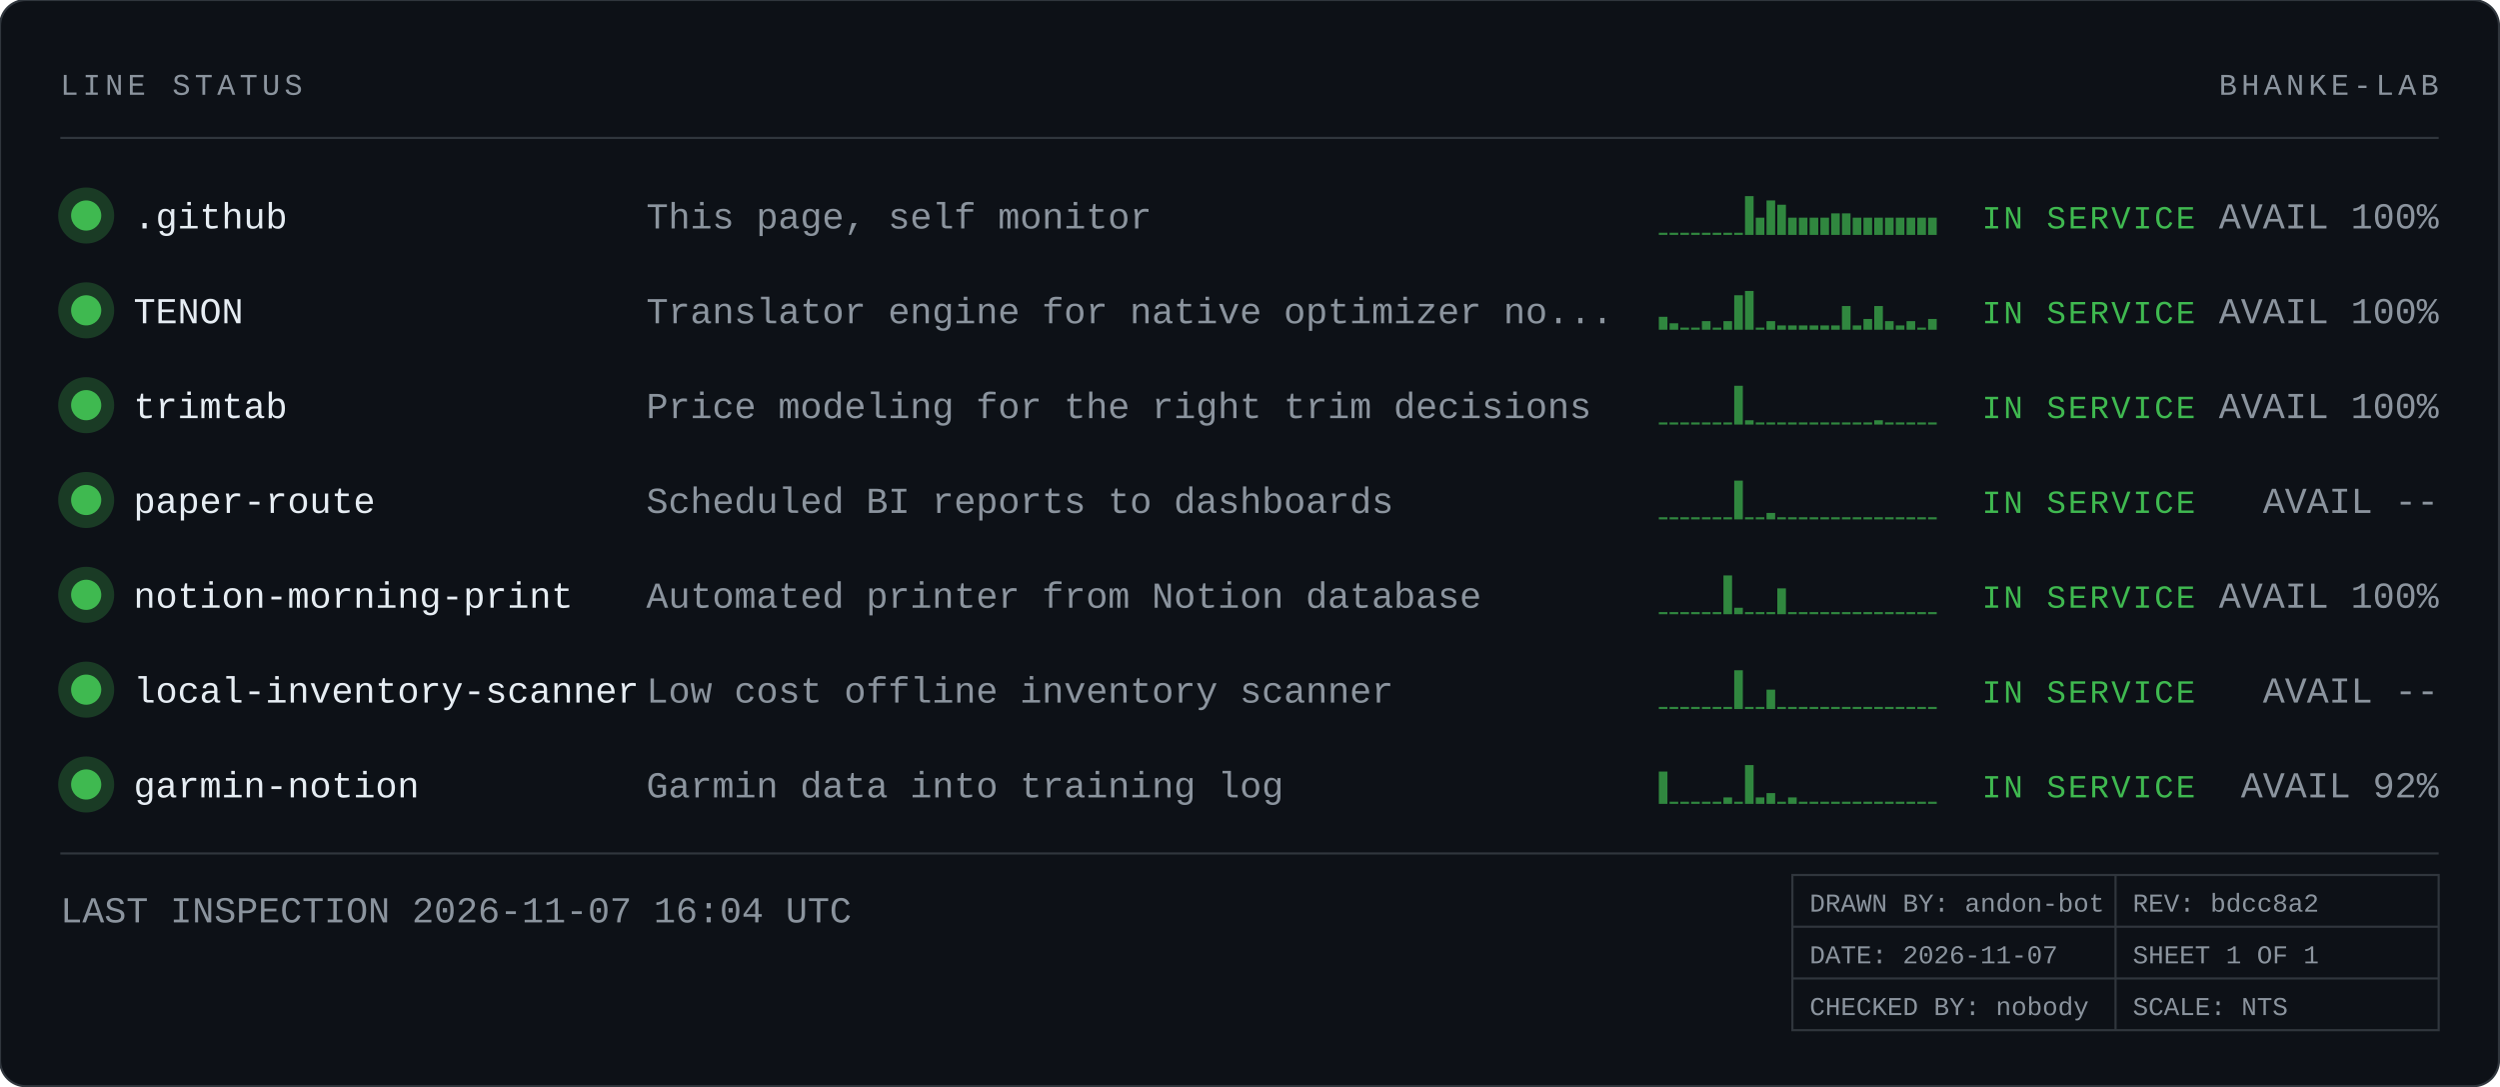
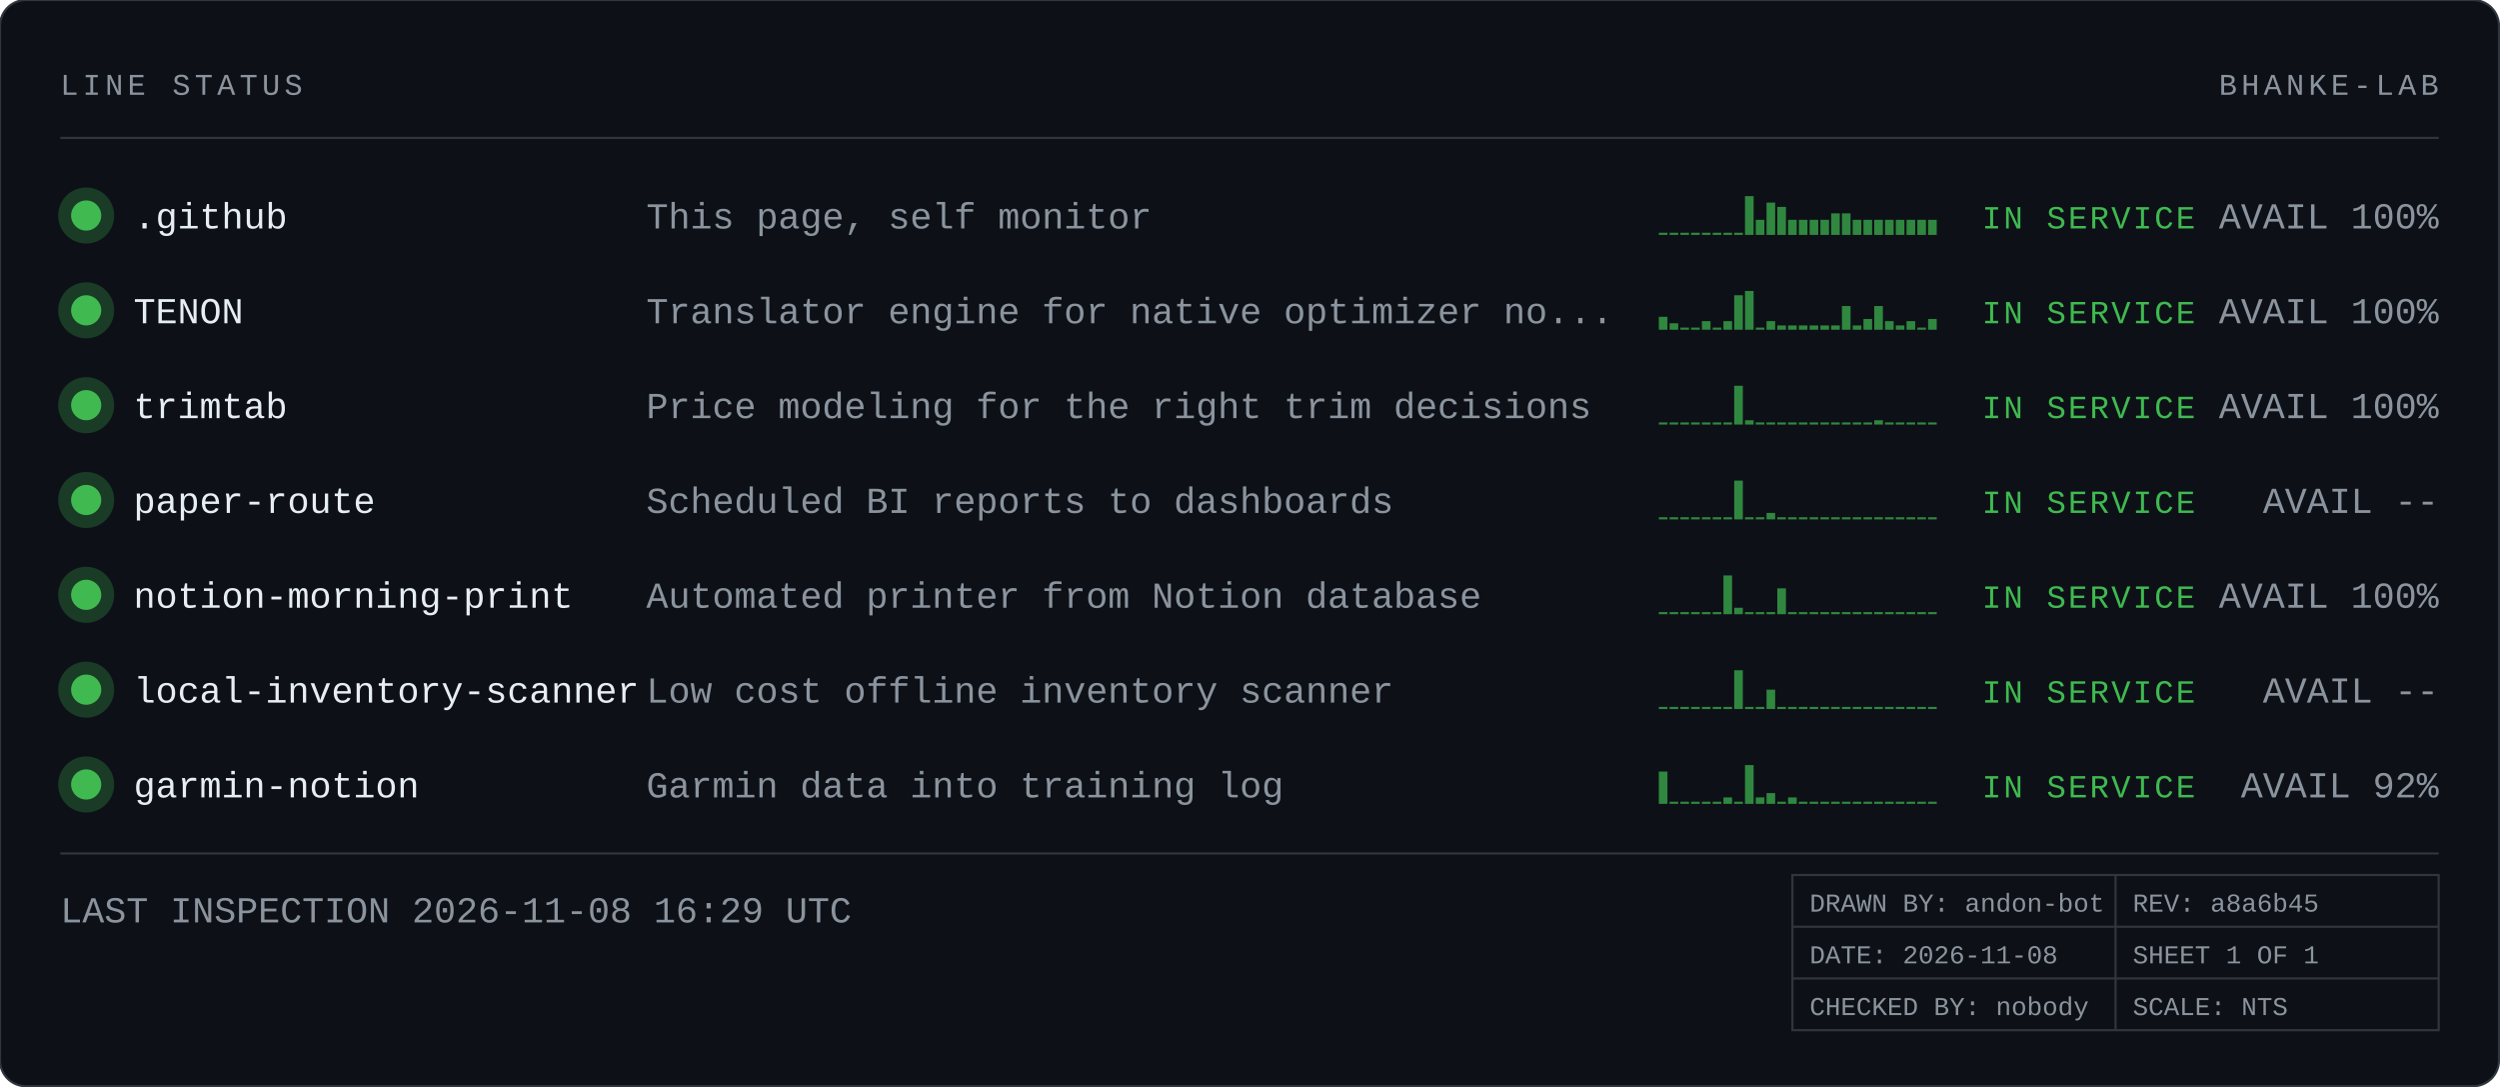
<svg xmlns="http://www.w3.org/2000/svg" width="1160" height="504" viewBox="0 0 1160 504" role="img" aria-label="Andon board">
  <style>
text { font-family: Consolas, 'Courier New', monospace; font-size: 17px; }
.hd { fill: #8b949e; font-size: 14px; letter-spacing: 2px; }
.name { fill: #e6edf3; }
.dim { fill: #8b949e; }
.st { font-size: 15px; letter-spacing: 1px; }
.tb { fill: #8b949e; font-size: 12px; }
</style>
  <rect x="0" y="0" width="1160" height="504" rx="12" fill="#0d1117" stroke="#30363d" />
  <text x="28" y="44" class="hd">LINE STATUS</text>
  <text x="1132" y="44" class="hd" text-anchor="end">BHANKE-LAB</text>
  <line x1="28" y1="64" x2="1132" y2="64" stroke="#30363d" />
  <circle cx="40" cy="100" r="13" fill="#3fb950" opacity="0.25" />
  <circle cx="40" cy="100" r="7" fill="#3fb950" />
  <text x="62" y="106" class="name">.github</text>
  <text x="300" y="106" class="dim">This page, self monitor</text>
  <rect x="770" y="108" width="4" height="1" fill="#3fb950" opacity="0.7" />
  <rect x="775" y="108" width="4" height="1" fill="#3fb950" opacity="0.7" />
  <rect x="780" y="108" width="4" height="1" fill="#3fb950" opacity="0.7" />
  <rect x="785" y="108" width="4" height="1" fill="#3fb950" opacity="0.7" />
  <rect x="790" y="108" width="4" height="1" fill="#3fb950" opacity="0.7" />
  <rect x="795" y="108" width="4" height="1" fill="#3fb950" opacity="0.7" />
  <rect x="800" y="108" width="4" height="1" fill="#3fb950" opacity="0.7" />
  <rect x="805" y="108" width="4" height="1" fill="#3fb950" opacity="0.7" />
  <rect x="810" y="91" width="4" height="18" fill="#3fb950" opacity="0.7" />
-   <rect x="815" y="101" width="4" height="8" fill="#3fb950" opacity="0.7" />
-   <rect x="820" y="93" width="4" height="16" fill="#3fb950" opacity="0.7" />
-   <rect x="825" y="95" width="4" height="14" fill="#3fb950" opacity="0.7" />
-   <rect x="830" y="101" width="4" height="8" fill="#3fb950" opacity="0.7" />
-   <rect x="835" y="101" width="4" height="8" fill="#3fb950" opacity="0.7" />
-   <rect x="840" y="101" width="4" height="8" fill="#3fb950" opacity="0.7" />
-   <rect x="845" y="101" width="4" height="8" fill="#3fb950" opacity="0.7" />
+   <rect x="815" y="102" width="4" height="7" fill="#3fb950" opacity="0.7" />
+   <rect x="820" y="94" width="4" height="15" fill="#3fb950" opacity="0.7" />
+   <rect x="825" y="96" width="4" height="13" fill="#3fb950" opacity="0.7" />
+   <rect x="830" y="102" width="4" height="7" fill="#3fb950" opacity="0.7" />
+   <rect x="835" y="102" width="4" height="7" fill="#3fb950" opacity="0.7" />
+   <rect x="840" y="102" width="4" height="7" fill="#3fb950" opacity="0.7" />
+   <rect x="845" y="102" width="4" height="7" fill="#3fb950" opacity="0.7" />
  <rect x="850" y="99" width="4" height="10" fill="#3fb950" opacity="0.7" />
  <rect x="855" y="99" width="4" height="10" fill="#3fb950" opacity="0.7" />
-   <rect x="860" y="101" width="4" height="8" fill="#3fb950" opacity="0.7" />
-   <rect x="865" y="101" width="4" height="8" fill="#3fb950" opacity="0.7" />
-   <rect x="870" y="101" width="4" height="8" fill="#3fb950" opacity="0.7" />
-   <rect x="875" y="101" width="4" height="8" fill="#3fb950" opacity="0.7" />
-   <rect x="880" y="101" width="4" height="8" fill="#3fb950" opacity="0.7" />
-   <rect x="885" y="101" width="4" height="8" fill="#3fb950" opacity="0.7" />
-   <rect x="890" y="101" width="4" height="8" fill="#3fb950" opacity="0.7" />
-   <rect x="895" y="101" width="4" height="8" fill="#3fb950" opacity="0.7" />
+   <rect x="860" y="102" width="4" height="7" fill="#3fb950" opacity="0.7" />
+   <rect x="865" y="102" width="4" height="7" fill="#3fb950" opacity="0.7" />
+   <rect x="870" y="102" width="4" height="7" fill="#3fb950" opacity="0.7" />
+   <rect x="875" y="102" width="4" height="7" fill="#3fb950" opacity="0.7" />
+   <rect x="880" y="102" width="4" height="7" fill="#3fb950" opacity="0.7" />
+   <rect x="885" y="102" width="4" height="7" fill="#3fb950" opacity="0.7" />
+   <rect x="890" y="102" width="4" height="7" fill="#3fb950" opacity="0.7" />
+   <rect x="895" y="102" width="4" height="7" fill="#3fb950" opacity="0.7" />
  <text x="920" y="106" class="st" fill="#3fb950">IN SERVICE</text>
  <text x="1132" y="106" class="dim" text-anchor="end">AVAIL 100%</text>
  <circle cx="40" cy="144" r="13" fill="#3fb950" opacity="0.25" />
  <circle cx="40" cy="144" r="7" fill="#3fb950" />
  <text x="62" y="150" class="name">TENON</text>
  <text x="300" y="150" class="dim">Translator engine for native optimizer no...</text>
  <rect x="770" y="147" width="4" height="6" fill="#3fb950" opacity="0.7" />
  <rect x="775" y="150" width="4" height="3" fill="#3fb950" opacity="0.7" />
  <rect x="780" y="152" width="4" height="1" fill="#3fb950" opacity="0.7" />
  <rect x="785" y="152" width="4" height="1" fill="#3fb950" opacity="0.7" />
  <rect x="790" y="149" width="4" height="4" fill="#3fb950" opacity="0.7" />
  <rect x="795" y="152" width="4" height="1" fill="#3fb950" opacity="0.7" />
  <rect x="800" y="149" width="4" height="4" fill="#3fb950" opacity="0.7" />
  <rect x="805" y="137" width="4" height="16" fill="#3fb950" opacity="0.7" />
  <rect x="810" y="135" width="4" height="18" fill="#3fb950" opacity="0.7" />
  <rect x="815" y="152" width="4" height="1" fill="#3fb950" opacity="0.7" />
  <rect x="820" y="149" width="4" height="4" fill="#3fb950" opacity="0.7" />
  <rect x="825" y="151" width="4" height="2" fill="#3fb950" opacity="0.7" />
  <rect x="830" y="151" width="4" height="2" fill="#3fb950" opacity="0.7" />
  <rect x="835" y="151" width="4" height="2" fill="#3fb950" opacity="0.7" />
  <rect x="840" y="151" width="4" height="2" fill="#3fb950" opacity="0.7" />
  <rect x="845" y="151" width="4" height="2" fill="#3fb950" opacity="0.7" />
  <rect x="850" y="151" width="4" height="2" fill="#3fb950" opacity="0.7" />
  <rect x="855" y="142" width="4" height="11" fill="#3fb950" opacity="0.7" />
  <rect x="860" y="151" width="4" height="2" fill="#3fb950" opacity="0.7" />
  <rect x="865" y="148" width="4" height="5" fill="#3fb950" opacity="0.7" />
  <rect x="870" y="142" width="4" height="11" fill="#3fb950" opacity="0.7" />
  <rect x="875" y="149" width="4" height="4" fill="#3fb950" opacity="0.7" />
  <rect x="880" y="151" width="4" height="2" fill="#3fb950" opacity="0.7" />
  <rect x="885" y="149" width="4" height="4" fill="#3fb950" opacity="0.7" />
  <rect x="890" y="152" width="4" height="1" fill="#3fb950" opacity="0.7" />
  <rect x="895" y="148" width="4" height="5" fill="#3fb950" opacity="0.7" />
  <text x="920" y="150" class="st" fill="#3fb950">IN SERVICE</text>
  <text x="1132" y="150" class="dim" text-anchor="end">AVAIL 100%</text>
  <circle cx="40" cy="188" r="13" fill="#3fb950" opacity="0.25" />
  <circle cx="40" cy="188" r="7" fill="#3fb950" />
  <text x="62" y="194" class="name">trimtab</text>
  <text x="300" y="194" class="dim">Price modeling for the right trim decisions</text>
  <rect x="770" y="196" width="4" height="1" fill="#3fb950" opacity="0.7" />
  <rect x="775" y="196" width="4" height="1" fill="#3fb950" opacity="0.7" />
  <rect x="780" y="196" width="4" height="1" fill="#3fb950" opacity="0.7" />
  <rect x="785" y="196" width="4" height="1" fill="#3fb950" opacity="0.7" />
  <rect x="790" y="196" width="4" height="1" fill="#3fb950" opacity="0.7" />
  <rect x="795" y="196" width="4" height="1" fill="#3fb950" opacity="0.7" />
  <rect x="800" y="196" width="4" height="1" fill="#3fb950" opacity="0.7" />
  <rect x="805" y="179" width="4" height="18" fill="#3fb950" opacity="0.7" />
  <rect x="810" y="195" width="4" height="2" fill="#3fb950" opacity="0.7" />
  <rect x="815" y="196" width="4" height="1" fill="#3fb950" opacity="0.7" />
  <rect x="820" y="196" width="4" height="1" fill="#3fb950" opacity="0.7" />
  <rect x="825" y="196" width="4" height="1" fill="#3fb950" opacity="0.7" />
  <rect x="830" y="196" width="4" height="1" fill="#3fb950" opacity="0.7" />
  <rect x="835" y="196" width="4" height="1" fill="#3fb950" opacity="0.7" />
  <rect x="840" y="196" width="4" height="1" fill="#3fb950" opacity="0.7" />
  <rect x="845" y="196" width="4" height="1" fill="#3fb950" opacity="0.7" />
  <rect x="850" y="196" width="4" height="1" fill="#3fb950" opacity="0.7" />
  <rect x="855" y="196" width="4" height="1" fill="#3fb950" opacity="0.7" />
  <rect x="860" y="196" width="4" height="1" fill="#3fb950" opacity="0.7" />
  <rect x="865" y="196" width="4" height="1" fill="#3fb950" opacity="0.7" />
  <rect x="870" y="195" width="4" height="2" fill="#3fb950" opacity="0.7" />
  <rect x="875" y="196" width="4" height="1" fill="#3fb950" opacity="0.7" />
  <rect x="880" y="196" width="4" height="1" fill="#3fb950" opacity="0.7" />
  <rect x="885" y="196" width="4" height="1" fill="#3fb950" opacity="0.7" />
  <rect x="890" y="196" width="4" height="1" fill="#3fb950" opacity="0.7" />
  <rect x="895" y="196" width="4" height="1" fill="#3fb950" opacity="0.7" />
  <text x="920" y="194" class="st" fill="#3fb950">IN SERVICE</text>
  <text x="1132" y="194" class="dim" text-anchor="end">AVAIL 100%</text>
  <circle cx="40" cy="232" r="13" fill="#3fb950" opacity="0.25" />
  <circle cx="40" cy="232" r="7" fill="#3fb950" />
  <text x="62" y="238" class="name">paper-route</text>
  <text x="300" y="238" class="dim">Scheduled BI reports to dashboards</text>
  <rect x="770" y="240" width="4" height="1" fill="#3fb950" opacity="0.7" />
  <rect x="775" y="240" width="4" height="1" fill="#3fb950" opacity="0.7" />
  <rect x="780" y="240" width="4" height="1" fill="#3fb950" opacity="0.7" />
  <rect x="785" y="240" width="4" height="1" fill="#3fb950" opacity="0.7" />
  <rect x="790" y="240" width="4" height="1" fill="#3fb950" opacity="0.7" />
  <rect x="795" y="240" width="4" height="1" fill="#3fb950" opacity="0.7" />
  <rect x="800" y="240" width="4" height="1" fill="#3fb950" opacity="0.7" />
  <rect x="805" y="223" width="4" height="18" fill="#3fb950" opacity="0.7" />
  <rect x="810" y="240" width="4" height="1" fill="#3fb950" opacity="0.7" />
  <rect x="815" y="240" width="4" height="1" fill="#3fb950" opacity="0.7" />
  <rect x="820" y="238" width="4" height="3" fill="#3fb950" opacity="0.7" />
  <rect x="825" y="240" width="4" height="1" fill="#3fb950" opacity="0.7" />
  <rect x="830" y="240" width="4" height="1" fill="#3fb950" opacity="0.7" />
  <rect x="835" y="240" width="4" height="1" fill="#3fb950" opacity="0.7" />
  <rect x="840" y="240" width="4" height="1" fill="#3fb950" opacity="0.7" />
  <rect x="845" y="240" width="4" height="1" fill="#3fb950" opacity="0.7" />
  <rect x="850" y="240" width="4" height="1" fill="#3fb950" opacity="0.7" />
  <rect x="855" y="240" width="4" height="1" fill="#3fb950" opacity="0.7" />
  <rect x="860" y="240" width="4" height="1" fill="#3fb950" opacity="0.7" />
  <rect x="865" y="240" width="4" height="1" fill="#3fb950" opacity="0.7" />
  <rect x="870" y="240" width="4" height="1" fill="#3fb950" opacity="0.7" />
  <rect x="875" y="240" width="4" height="1" fill="#3fb950" opacity="0.7" />
  <rect x="880" y="240" width="4" height="1" fill="#3fb950" opacity="0.7" />
  <rect x="885" y="240" width="4" height="1" fill="#3fb950" opacity="0.7" />
  <rect x="890" y="240" width="4" height="1" fill="#3fb950" opacity="0.7" />
  <rect x="895" y="240" width="4" height="1" fill="#3fb950" opacity="0.7" />
  <text x="920" y="238" class="st" fill="#3fb950">IN SERVICE</text>
  <text x="1132" y="238" class="dim" text-anchor="end">AVAIL --</text>
  <circle cx="40" cy="276" r="13" fill="#3fb950" opacity="0.25" />
  <circle cx="40" cy="276" r="7" fill="#3fb950" />
  <text x="62" y="282" class="name">notion-morning-print</text>
  <text x="300" y="282" class="dim">Automated printer from Notion database</text>
  <rect x="770" y="284" width="4" height="1" fill="#3fb950" opacity="0.7" />
  <rect x="775" y="284" width="4" height="1" fill="#3fb950" opacity="0.7" />
  <rect x="780" y="284" width="4" height="1" fill="#3fb950" opacity="0.7" />
  <rect x="785" y="284" width="4" height="1" fill="#3fb950" opacity="0.7" />
  <rect x="790" y="284" width="4" height="1" fill="#3fb950" opacity="0.7" />
  <rect x="795" y="284" width="4" height="1" fill="#3fb950" opacity="0.7" />
  <rect x="800" y="267" width="4" height="18" fill="#3fb950" opacity="0.7" />
  <rect x="805" y="282" width="4" height="3" fill="#3fb950" opacity="0.7" />
  <rect x="810" y="284" width="4" height="1" fill="#3fb950" opacity="0.7" />
  <rect x="815" y="284" width="4" height="1" fill="#3fb950" opacity="0.7" />
  <rect x="820" y="284" width="4" height="1" fill="#3fb950" opacity="0.7" />
  <rect x="825" y="273" width="4" height="12" fill="#3fb950" opacity="0.7" />
  <rect x="830" y="284" width="4" height="1" fill="#3fb950" opacity="0.7" />
  <rect x="835" y="284" width="4" height="1" fill="#3fb950" opacity="0.7" />
  <rect x="840" y="284" width="4" height="1" fill="#3fb950" opacity="0.7" />
  <rect x="845" y="284" width="4" height="1" fill="#3fb950" opacity="0.7" />
  <rect x="850" y="284" width="4" height="1" fill="#3fb950" opacity="0.7" />
  <rect x="855" y="284" width="4" height="1" fill="#3fb950" opacity="0.7" />
  <rect x="860" y="284" width="4" height="1" fill="#3fb950" opacity="0.7" />
  <rect x="865" y="284" width="4" height="1" fill="#3fb950" opacity="0.7" />
  <rect x="870" y="284" width="4" height="1" fill="#3fb950" opacity="0.7" />
  <rect x="875" y="284" width="4" height="1" fill="#3fb950" opacity="0.7" />
  <rect x="880" y="284" width="4" height="1" fill="#3fb950" opacity="0.7" />
  <rect x="885" y="284" width="4" height="1" fill="#3fb950" opacity="0.7" />
  <rect x="890" y="284" width="4" height="1" fill="#3fb950" opacity="0.7" />
  <rect x="895" y="284" width="4" height="1" fill="#3fb950" opacity="0.7" />
  <text x="920" y="282" class="st" fill="#3fb950">IN SERVICE</text>
  <text x="1132" y="282" class="dim" text-anchor="end">AVAIL 100%</text>
  <circle cx="40" cy="320" r="13" fill="#3fb950" opacity="0.25" />
  <circle cx="40" cy="320" r="7" fill="#3fb950" />
  <text x="62" y="326" class="name">local-inventory-scanner</text>
  <text x="300" y="326" class="dim">Low cost offline inventory scanner</text>
  <rect x="770" y="328" width="4" height="1" fill="#3fb950" opacity="0.7" />
  <rect x="775" y="328" width="4" height="1" fill="#3fb950" opacity="0.7" />
  <rect x="780" y="328" width="4" height="1" fill="#3fb950" opacity="0.7" />
  <rect x="785" y="328" width="4" height="1" fill="#3fb950" opacity="0.7" />
  <rect x="790" y="328" width="4" height="1" fill="#3fb950" opacity="0.7" />
  <rect x="795" y="328" width="4" height="1" fill="#3fb950" opacity="0.7" />
  <rect x="800" y="328" width="4" height="1" fill="#3fb950" opacity="0.7" />
  <rect x="805" y="311" width="4" height="18" fill="#3fb950" opacity="0.7" />
  <rect x="810" y="328" width="4" height="1" fill="#3fb950" opacity="0.7" />
  <rect x="815" y="328" width="4" height="1" fill="#3fb950" opacity="0.7" />
  <rect x="820" y="320" width="4" height="9" fill="#3fb950" opacity="0.7" />
  <rect x="825" y="328" width="4" height="1" fill="#3fb950" opacity="0.7" />
  <rect x="830" y="328" width="4" height="1" fill="#3fb950" opacity="0.7" />
  <rect x="835" y="328" width="4" height="1" fill="#3fb950" opacity="0.7" />
  <rect x="840" y="328" width="4" height="1" fill="#3fb950" opacity="0.7" />
  <rect x="845" y="328" width="4" height="1" fill="#3fb950" opacity="0.7" />
  <rect x="850" y="328" width="4" height="1" fill="#3fb950" opacity="0.7" />
  <rect x="855" y="328" width="4" height="1" fill="#3fb950" opacity="0.7" />
  <rect x="860" y="328" width="4" height="1" fill="#3fb950" opacity="0.7" />
  <rect x="865" y="328" width="4" height="1" fill="#3fb950" opacity="0.7" />
  <rect x="870" y="328" width="4" height="1" fill="#3fb950" opacity="0.7" />
  <rect x="875" y="328" width="4" height="1" fill="#3fb950" opacity="0.7" />
  <rect x="880" y="328" width="4" height="1" fill="#3fb950" opacity="0.7" />
  <rect x="885" y="328" width="4" height="1" fill="#3fb950" opacity="0.7" />
  <rect x="890" y="328" width="4" height="1" fill="#3fb950" opacity="0.7" />
  <rect x="895" y="328" width="4" height="1" fill="#3fb950" opacity="0.7" />
  <text x="920" y="326" class="st" fill="#3fb950">IN SERVICE</text>
  <text x="1132" y="326" class="dim" text-anchor="end">AVAIL --</text>
  <circle cx="40" cy="364" r="13" fill="#3fb950" opacity="0.25" />
  <circle cx="40" cy="364" r="7" fill="#3fb950" />
  <text x="62" y="370" class="name">garmin-notion</text>
  <text x="300" y="370" class="dim">Garmin data into training log</text>
  <rect x="770" y="358" width="4" height="15" fill="#3fb950" opacity="0.7" />
  <rect x="775" y="372" width="4" height="1" fill="#3fb950" opacity="0.7" />
  <rect x="780" y="372" width="4" height="1" fill="#3fb950" opacity="0.7" />
  <rect x="785" y="372" width="4" height="1" fill="#3fb950" opacity="0.7" />
  <rect x="790" y="372" width="4" height="1" fill="#3fb950" opacity="0.7" />
  <rect x="795" y="372" width="4" height="1" fill="#3fb950" opacity="0.7" />
  <rect x="800" y="370" width="4" height="3" fill="#3fb950" opacity="0.7" />
  <rect x="805" y="372" width="4" height="1" fill="#3fb950" opacity="0.7" />
  <rect x="810" y="355" width="4" height="18" fill="#3fb950" opacity="0.7" />
  <rect x="815" y="370" width="4" height="3" fill="#3fb950" opacity="0.7" />
  <rect x="820" y="368" width="4" height="5" fill="#3fb950" opacity="0.7" />
  <rect x="825" y="372" width="4" height="1" fill="#3fb950" opacity="0.7" />
  <rect x="830" y="370" width="4" height="3" fill="#3fb950" opacity="0.7" />
  <rect x="835" y="372" width="4" height="1" fill="#3fb950" opacity="0.7" />
  <rect x="840" y="372" width="4" height="1" fill="#3fb950" opacity="0.7" />
  <rect x="845" y="372" width="4" height="1" fill="#3fb950" opacity="0.7" />
  <rect x="850" y="372" width="4" height="1" fill="#3fb950" opacity="0.7" />
  <rect x="855" y="372" width="4" height="1" fill="#3fb950" opacity="0.7" />
  <rect x="860" y="372" width="4" height="1" fill="#3fb950" opacity="0.7" />
  <rect x="865" y="372" width="4" height="1" fill="#3fb950" opacity="0.7" />
  <rect x="870" y="372" width="4" height="1" fill="#3fb950" opacity="0.7" />
  <rect x="875" y="372" width="4" height="1" fill="#3fb950" opacity="0.7" />
  <rect x="880" y="372" width="4" height="1" fill="#3fb950" opacity="0.7" />
  <rect x="885" y="372" width="4" height="1" fill="#3fb950" opacity="0.7" />
  <rect x="890" y="372" width="4" height="1" fill="#3fb950" opacity="0.7" />
  <rect x="895" y="372" width="4" height="1" fill="#3fb950" opacity="0.7" />
  <text x="920" y="370" class="st" fill="#3fb950">IN SERVICE</text>
  <text x="1132" y="370" class="dim" text-anchor="end">AVAIL 92%</text>
  <line x1="28" y1="396" x2="1132" y2="396" stroke="#30363d" />
-   <text x="28" y="428" class="dim">LAST INSPECTION 2026-11-07 16:04 UTC</text>
+   <text x="28" y="428" class="dim">LAST INSPECTION 2026-11-08 16:29 UTC</text>
  <rect x="832" y="406" width="300" height="72" fill="none" stroke="#30363d" />
  <line x1="832" y1="430" x2="1132" y2="430" stroke="#30363d" />
  <line x1="832" y1="454" x2="1132" y2="454" stroke="#30363d" />
  <line x1="982" y1="406" x2="982" y2="478" stroke="#30363d" />
  <text x="840" y="423" class="tb">DRAWN BY: andon-bot</text>
-   <text x="990" y="423" class="tb">REV: bdcc8a2</text>
-   <text x="840" y="447" class="tb">DATE: 2026-11-07</text>
+   <text x="990" y="423" class="tb">REV: a8a6b45</text>
+   <text x="840" y="447" class="tb">DATE: 2026-11-08</text>
  <text x="990" y="447" class="tb">SHEET 1 OF 1</text>
  <text x="840" y="471" class="tb">CHECKED BY: nobody</text>
  <text x="990" y="471" class="tb">SCALE: NTS</text>
</svg>
